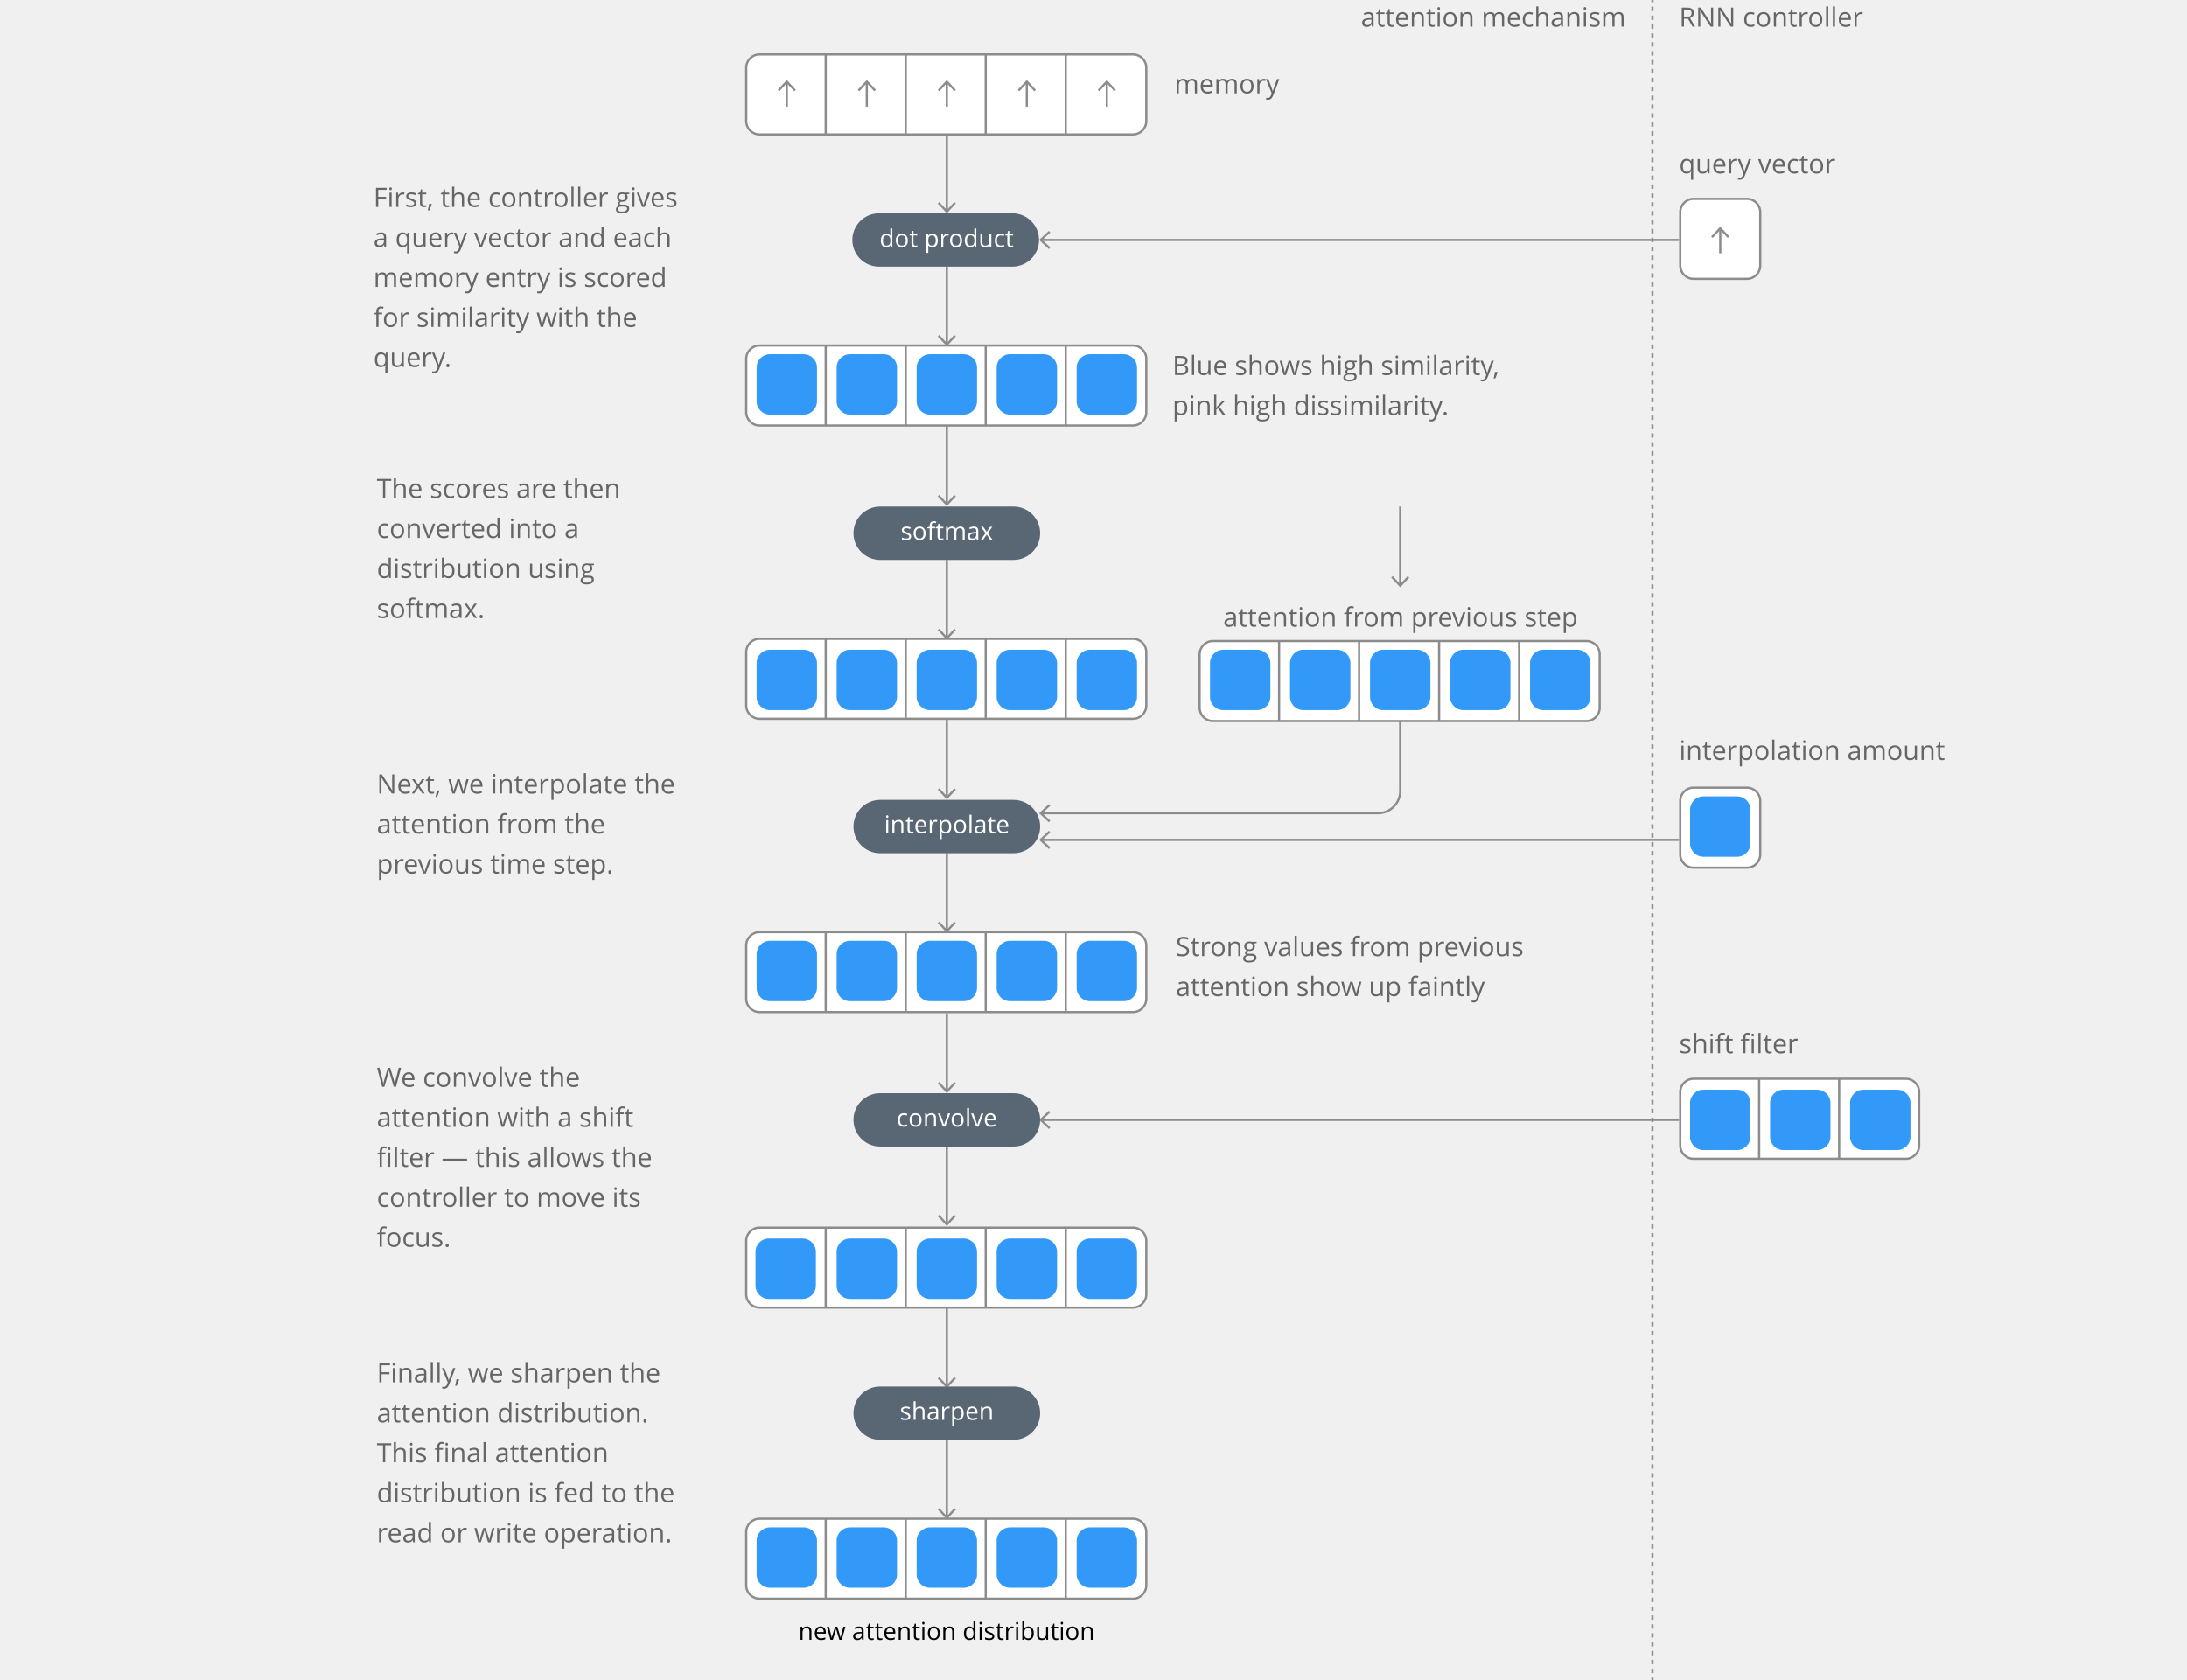
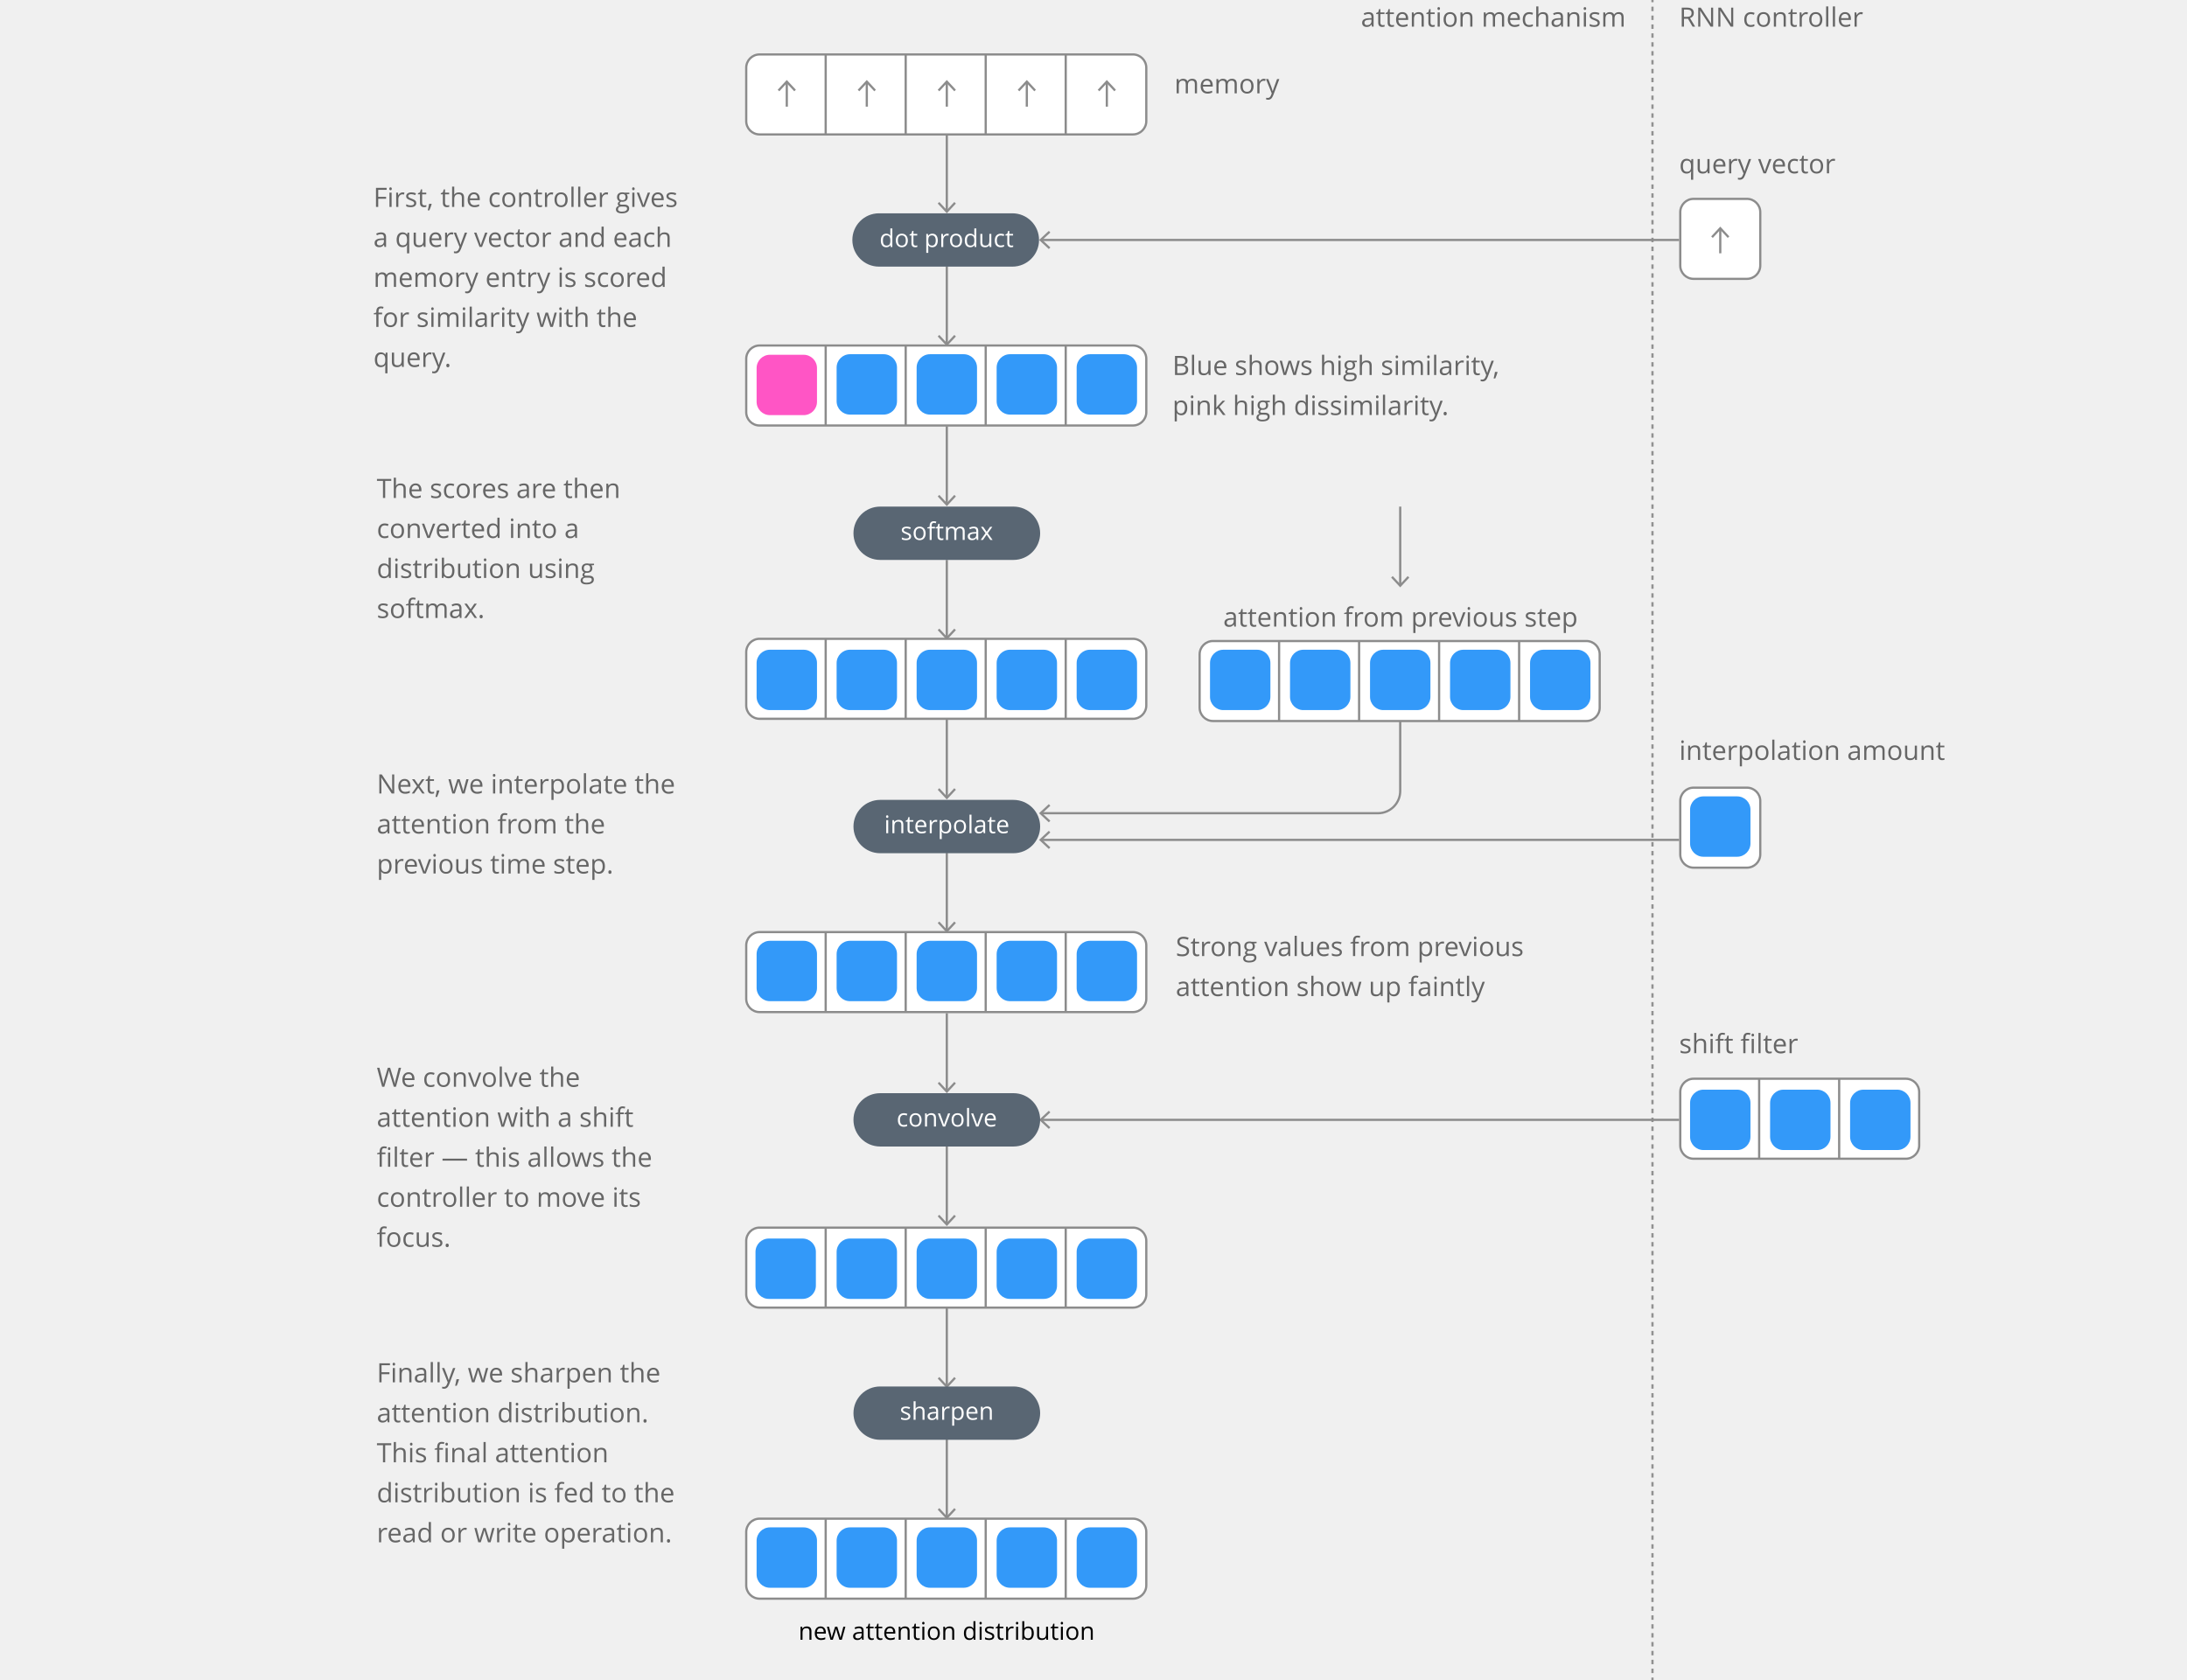
<svg xmlns="http://www.w3.org/2000/svg" xmlns:xlink="http://www.w3.org/1999/xlink" id="edges" width="984" height="756" viewBox="0 0 984 756">
  <defs>
    <symbol id="array-5" data-name="array-5" viewBox="0 0 181 37">
      <rect x="0.5" y="0.5" width="180" height="36" rx="6" ry="6" fill="#fff" stroke="#8c8c8c" stroke-miterlimit="10" />
      <line x1="36.25" y1="36.5" x2="36.25" y2="0.5" fill="none" stroke="#8c8c8c" stroke-miterlimit="10" />
      <line x1="72.25" y1="36.5" x2="72.25" y2="0.5" fill="none" stroke="#8c8c8c" stroke-miterlimit="10" />
      <line x1="108.25" y1="36.5" x2="108.25" y2="0.5" fill="none" stroke="#8c8c8c" stroke-miterlimit="10" />
      <line x1="144.25" y1="36.5" x2="144.25" y2="0.5" fill="none" stroke="#8c8c8c" stroke-miterlimit="10" />
    </symbol>
    <symbol id="array-1" data-name="array-1" viewBox="0 0 37 37">
      <rect x="0.5" y="0.5" width="36" height="36" rx="6" ry="6" fill="#fff" stroke="#8c8c8c" stroke-miterlimit="10" />
    </symbol>
    <symbol id="array-3" data-name="array-3" viewBox="0 0 108.5 37">
      <rect x="0.5" y="0.5" width="107.5" height="36" rx="6" ry="6" fill="#fff" stroke="#8c8c8c" stroke-miterlimit="10" />
      <line x1="36" y1="36.5" x2="36" y2="0.5" fill="none" stroke="#8c8c8c" stroke-miterlimit="10" />
      <line x1="72" y1="36.5" x2="72" y2="0.5" fill="none" stroke="#8c8c8c" stroke-miterlimit="10" />
+     </symbol>
+     <symbol id="array-negative-value" data-name="array-negative-value" viewBox="0 0 36 36">
+       <rect width="36" height="36" fill="#0080f7" opacity="0" />
+       <rect x="4.42" y="4.42" width="27.17" height="27.17" rx="6" ry="6" fill="#ff2bb6" opacity="0.8" />
    </symbol>
    <symbol id="array-positive-value" data-name="array-positive-value" viewBox="0 0 36 36">
      <rect width="36" height="36" fill="#0080f7" opacity="0" />
      <rect x="4.42" y="4.42" width="27.17" height="27.17" rx="6" ry="6" fill="#0080f7" opacity="0.8" />
    </symbol>
    <symbol id="array-vector" data-name="array-vector" viewBox="0 0 36 36">
      <rect width="36" height="36" fill="#0080f7" opacity="0" />
      <g>
        <line x1="18" y1="24" x2="18" y2="13.08" fill="none" stroke="#8c8c8c" stroke-miterlimit="10" />
        <polygon points="22.09 16.4 21.36 17.08 18 13.47 14.64 17.08 13.91 16.4 18 12 22.09 16.4" fill="#8c8c8c" />
      </g>
    </symbol>
  </defs>
  <g>
    <line x1="743.5" x2="743.5" y2="1" fill="none" stroke="#919191" stroke-miterlimit="10" />
    <line x1="743.5" y1="3" x2="743.5" y2="769" fill="none" stroke="#919191" stroke-miterlimit="10" stroke-dasharray="2 2" />
  </g>
  <g>
    <line x1="426" y1="60" x2="426" y2="94.92" fill="none" stroke="#8c8c8c" stroke-miterlimit="10" />
    <polygon points="421.91 91.6 422.64 90.92 426 94.53 429.36 90.92 430.09 91.6 426 96 421.91 91.6" fill="#8c8c8c" />
  </g>
  <g>
    <line x1="755.5" y1="108" x2="468.58" y2="108" fill="none" stroke="#8c8c8c" stroke-miterlimit="10" />
    <polygon points="471.9 103.91 472.58 104.64 468.97 108 472.58 111.36 471.9 112.09 467.5 108 471.9 103.91" fill="#8c8c8c" />
  </g>
  <g>
    <line x1="755.5" y1="378" x2="468.58" y2="378" fill="none" stroke="#8c8c8c" stroke-miterlimit="10" />
    <polygon points="471.9 373.91 472.58 374.64 468.97 378 472.58 381.36 471.9 382.09 467.5 378 471.9 373.91" fill="#8c8c8c" />
  </g>
  <g>
    <line x1="755.5" y1="504" x2="468.58" y2="504" fill="none" stroke="#8c8c8c" stroke-miterlimit="10" />
    <polygon points="471.9 499.91 472.58 500.64 468.97 504 472.58 507.36 471.9 508.09 467.5 504 471.9 499.91" fill="#8c8c8c" />
  </g>
  <g>
    <line x1="426" y1="119.82" x2="426" y2="154.74" fill="none" stroke="#8c8c8c" stroke-miterlimit="10" />
    <polygon points="421.91 151.43 422.64 150.74 426 154.35 429.36 150.74 430.09 151.43 426 155.82 421.91 151.43" fill="#8c8c8c" />
  </g>
  <g>
    <line x1="426" y1="191.82" x2="426" y2="226.74" fill="none" stroke="#8c8c8c" stroke-miterlimit="10" />
    <polygon points="421.91 223.43 422.64 222.74 426 226.35 429.36 222.74 430.09 223.43 426 227.82 421.91 223.43" fill="#8c8c8c" />
  </g>
  <g>
    <line x1="426" y1="252" x2="426" y2="286.92" fill="none" stroke="#8c8c8c" stroke-miterlimit="10" />
    <polygon points="421.91 283.6 422.64 282.92 426 286.53 429.36 282.92 430.09 283.6 426 288 421.91 283.6" fill="#8c8c8c" />
  </g>
  <g>
    <line x1="630" y1="228" x2="630" y2="263.27" fill="none" stroke="#8c8c8c" stroke-miterlimit="10" />
    <polygon points="625.91 259.96 626.64 259.27 630 262.88 633.36 259.27 634.09 259.96 630 264.35 625.91 259.96" fill="#8c8c8c" />
  </g>
  <g>
    <line x1="426" y1="323.82" x2="426" y2="358.74" fill="none" stroke="#8c8c8c" stroke-miterlimit="10" />
    <polygon points="421.91 355.43 422.64 354.74 426 358.36 429.36 354.74 430.09 355.43 426 359.82 421.91 355.43" fill="#8c8c8c" />
  </g>
  <g>
    <line x1="426" y1="383.82" x2="426" y2="418.74" fill="none" stroke="#8c8c8c" stroke-miterlimit="10" />
    <polygon points="421.91 415.43 422.64 414.74 426 418.36 429.36 414.74 430.09 415.43 426 419.82 421.91 415.43" fill="#8c8c8c" />
  </g>
  <g>
    <line x1="426" y1="456" x2="426" y2="490.92" fill="none" stroke="#8c8c8c" stroke-miterlimit="10" />
    <polygon points="421.91 487.6 422.64 486.92 426 490.53 429.36 486.92 430.09 487.6 426 492 421.91 487.6" fill="#8c8c8c" />
  </g>
  <g>
    <line x1="426" y1="515.82" x2="426" y2="550.74" fill="none" stroke="#8c8c8c" stroke-miterlimit="10" />
    <polygon points="421.91 547.42 422.64 546.74 426 550.36 429.36 546.74 430.09 547.42 426 551.82 421.91 547.42" fill="#8c8c8c" />
  </g>
  <g>
    <line x1="426" y1="588.82" x2="426" y2="623.74" fill="none" stroke="#8c8c8c" stroke-miterlimit="10" />
    <polygon points="421.91 620.42 422.64 619.74 426 623.36 429.36 619.74 430.09 620.42 426 624.82 421.91 620.42" fill="#8c8c8c" />
  </g>
  <g>
    <line x1="426" y1="647.82" x2="426" y2="682.74" fill="none" stroke="#8c8c8c" stroke-miterlimit="10" />
    <polygon points="421.91 679.42 422.64 678.74 426 682.36 429.36 678.74 430.09 679.42 426 683.82 421.91 679.42" fill="#8c8c8c" />
  </g>
  <g>
    <path d="M630,324v32a10,10,0,0,1-10,10H468.58" fill="none" stroke="#8c8c8c" stroke-miterlimit="10" />
    <polygon points="471.9 361.91 472.58 362.64 468.97 366 472.58 369.36 471.9 370.09 467.5 366 471.9 361.91" fill="#8c8c8c" />
  </g>
  <use id="array-5-3" data-name="array-5" width="181" height="37" transform="translate(335.25 287)" xlink:href="#array-5" />
  <use width="181" height="37" transform="translate(539.25 288)" xlink:href="#array-5" />
  <use width="181" height="37" transform="translate(335.25 419)" xlink:href="#array-5" />
  <use width="181" height="37" transform="translate(335.25 552)" xlink:href="#array-5" />
  <use width="181" height="37" transform="translate(335.25 683)" xlink:href="#array-5" />
  <use width="37" height="37" transform="translate(755.5 354)" xlink:href="#array-1" />
  <use id="array-3-3" data-name="array-3" width="108.5" height="37" transform="translate(755.5 485)" xlink:href="#array-3" />
  <use width="181" height="37" transform="translate(335.25 155)" xlink:href="#array-5" />
  <g id="dot">
-     <use width="36" height="36" transform="translate(336 155)" xlink:href="#array-positive-value" />
+     <use width="36" height="36" transform="translate(336 155.25)" xlink:href="#array-negative-value" />
    <use width="36" height="36" transform="translate(372 155)" xlink:href="#array-positive-value" />
    <use width="36" height="36" transform="translate(408 155)" xlink:href="#array-positive-value" />
    <use width="36" height="36" transform="translate(444 155)" xlink:href="#array-positive-value" />
    <use width="36" height="36" transform="translate(480 155)" xlink:href="#array-positive-value" />
  </g>
  <use width="181" height="37" transform="translate(335.25 24)" xlink:href="#array-5" />
  <g id="_Group_" data-name="&lt;Group&gt;">
    <path d="M467.5,108a12,12,0,0,1-12,12h-60a12,12,0,1,1,0-24h60a12,12,0,0,1,12,12h0Z" fill="#596673" />
  </g>
  <g id="_Group_2" data-name="&lt;Group&gt;">
    <path d="M468,240a12,12,0,0,1-12,12H396a12,12,0,0,1,0-24h60a12,12,0,0,1,12,12h0Z" fill="#596673" />
  </g>
  <g id="softmax">
    <use width="36" height="36" transform="translate(336 288)" xlink:href="#array-positive-value" />
    <use width="36" height="36" transform="translate(372 288)" xlink:href="#array-positive-value" />
    <use width="36" height="36" transform="translate(408 288)" xlink:href="#array-positive-value" />
    <use width="36" height="36" transform="translate(444 288)" xlink:href="#array-positive-value" />
-     <use id="array-positive-value-21" data-name="array-positive-value" width="36" height="36" transform="translate(480 288)" xlink:href="#array-positive-value" />
+     <use id="array-positive-value-19" data-name="array-positive-value" width="36" height="36" transform="translate(480 288)" xlink:href="#array-positive-value" />
  </g>
  <g id="shift">
    <use width="36" height="36" transform="translate(756 486)" xlink:href="#array-positive-value" />
    <use width="36" height="36" transform="translate(792 486)" xlink:href="#array-positive-value" />
    <use width="36" height="36" transform="translate(828 486)" xlink:href="#array-positive-value" />
  </g>
  <use id="interpolate-amount" width="36" height="36" transform="translate(756 354)" xlink:href="#array-positive-value" />
  <g id="previous">
    <use width="36" height="36" transform="translate(540 288)" xlink:href="#array-positive-value" />
    <use width="36" height="36" transform="translate(576 288)" xlink:href="#array-positive-value" />
    <use width="36" height="36" transform="translate(612 288)" xlink:href="#array-positive-value" />
    <use width="36" height="36" transform="translate(648 288)" xlink:href="#array-positive-value" />
    <use width="36" height="36" transform="translate(684 288)" xlink:href="#array-positive-value" />
  </g>
  <g id="_Group_3" data-name="&lt;Group&gt;">
    <path d="M468,372a12,12,0,0,1-12,12H396a12,12,0,0,1,0-24h60a12,12,0,0,1,12,12h0Z" fill="#596673" />
  </g>
  <g id="interpolate">
    <use width="36" height="36" transform="translate(336 419)" xlink:href="#array-positive-value" />
    <use width="36" height="36" transform="translate(372 419)" xlink:href="#array-positive-value" />
    <use width="36" height="36" transform="translate(408 419)" xlink:href="#array-positive-value" />
    <use width="36" height="36" transform="translate(444 419)" xlink:href="#array-positive-value" />
    <use width="36" height="36" transform="translate(480 419)" xlink:href="#array-positive-value" />
  </g>
  <g id="_Group_4" data-name="&lt;Group&gt;">
    <path d="M468,504a12,12,0,0,1-12,12H396a12,12,0,0,1,0-24h60a12,12,0,0,1,12,12h0Z" fill="#596673" />
  </g>
  <g id="convolve">
    <use width="36" height="36" transform="translate(335.5 553)" xlink:href="#array-positive-value" />
    <use width="36" height="36" transform="translate(372 553)" xlink:href="#array-positive-value" />
    <use width="36" height="36" transform="translate(408 553)" xlink:href="#array-positive-value" />
    <use width="36" height="36" transform="translate(444 553)" xlink:href="#array-positive-value" />
    <use width="36" height="36" transform="translate(480 553)" xlink:href="#array-positive-value" />
  </g>
  <g id="_Group_5" data-name="&lt;Group&gt;">
    <path d="M468,636a12,12,0,0,1-12,12H396a12,12,0,0,1,0-24h60a12,12,0,0,1,12,12h0Z" fill="#596673" />
  </g>
  <g id="new-attention">
    <use width="36" height="36" transform="translate(336 683)" xlink:href="#array-positive-value" />
    <use width="36" height="36" transform="translate(372 683)" xlink:href="#array-positive-value" />
    <use width="36" height="36" transform="translate(408 683)" xlink:href="#array-positive-value" />
    <use width="36" height="36" transform="translate(444 683)" xlink:href="#array-positive-value" />
    <use width="36" height="36" transform="translate(480 683)" xlink:href="#array-positive-value" />
  </g>
  <use width="37" height="37" transform="translate(755.5 89)" xlink:href="#array-1" />
  <text transform="translate(168 93.12)" font-size="12" fill="#666" font-family="Open Sans">First, the controller gives <tspan x="0" y="18">a query vector and each </tspan>
    <tspan x="0" y="36">memory entry is scored </tspan>
    <tspan x="0" y="54">for similarity with the </tspan>
    <tspan x="0" y="72">query.</tspan>
  </text>
  <text transform="translate(169.5 224.12)" font-size="12" fill="#666" font-family="Open Sans">The scores are then <tspan x="0" y="18">converted into a </tspan>
    <tspan x="0" y="36">distribution using </tspan>
    <tspan x="0" y="54">softmax.</tspan>
  </text>
  <text transform="translate(169.5 357.12)" font-size="12" fill="#666" font-family="Open Sans">Next, we interpolate the <tspan x="0" y="18">attention from the </tspan>
    <tspan x="0" y="36">previous time step. </tspan>
  </text>
  <text transform="translate(169.5 489.12)" font-size="12" fill="#666" font-family="Open Sans">We convolve the <tspan x="0" y="18">attention with a shift </tspan>
    <tspan x="0" y="36">filter — this allows the </tspan>
    <tspan x="0" y="54">controller to move its </tspan>
    <tspan x="0" y="72">focus.</tspan>
  </text>
  <text transform="translate(169.5 622.12)" font-size="12" fill="#666" font-family="Open Sans">Finally, we sharpen the <tspan x="0" y="18">attention distribution. </tspan>
    <tspan x="0" y="36">This final attention </tspan>
    <tspan x="0" y="54">distribution is fed to the </tspan>
    <tspan x="0" y="72">read or write operation.</tspan>
  </text>
  <text transform="translate(397.79 375)" font-size="11" fill="#fff" font-family="Open Sans">interpolate</text>
  <text transform="translate(403.37 507)" font-size="11" fill="#fff" font-family="Open Sans">convolve</text>
  <text transform="translate(404.86 639)" font-size="11" fill="#fff" font-family="Open Sans">sharpen</text>
  <text transform="translate(405.19 243)" font-size="11" fill="#fff" font-family="Open Sans">softmax</text>
  <text transform="translate(395.69 111.17)" font-size="11" fill="#fff" font-family="Open Sans">dot product</text>
  <use id="query" width="36" height="36" transform="translate(756 90)" xlink:href="#array-vector" />
  <g id="memory">
    <use width="36" height="36" transform="translate(336 24)" xlink:href="#array-vector" />
    <use width="36" height="36" transform="translate(372 24)" xlink:href="#array-vector" />
    <use width="36" height="36" transform="translate(408 24)" xlink:href="#array-vector" />
    <use width="36" height="36" transform="translate(444 24)" xlink:href="#array-vector" />
    <use width="36" height="36" transform="translate(480 24)" xlink:href="#array-vector" />
  </g>
  <text transform="translate(528.38 42)" font-size="12" fill="#666" font-family="Open Sans">memory</text>
  <text transform="translate(527.5 168.77)" font-size="12" fill="#666" font-family="Open Sans">Blue shows high similarity, <tspan x="0" y="18">pink high dissimilarity.</tspan>
  </text>
  <text transform="translate(755.5 342)" font-size="12" fill="#666" font-family="Open Sans">interpolation amount</text>
  <text transform="translate(755.5 474)" font-size="12" fill="#666" font-family="Open Sans">shift filter</text>
  <text transform="translate(755.5 12)" font-size="12" fill="#666" font-family="Open Sans">RNN controller</text>
  <text transform="translate(612.32 12)" font-size="12" fill="#666" font-family="Open Sans">attention mechanism</text>
  <text transform="translate(755.5 78)" font-size="12" fill="#666" font-family="Open Sans">query vector</text>
  <text transform="translate(550.36 282)" font-size="12" fill="#666" font-family="Open Sans">attention from previous step</text>
  <text transform="translate(359.23 738)" font-size="11" font-family="Open Sans">new attention distribution</text>
  <text transform="translate(529 430.28)" font-size="12" fill="#666" font-family="Open Sans">Strong values from previous <tspan x="0" y="18">attention show up faintly</tspan>
  </text>
</svg>
